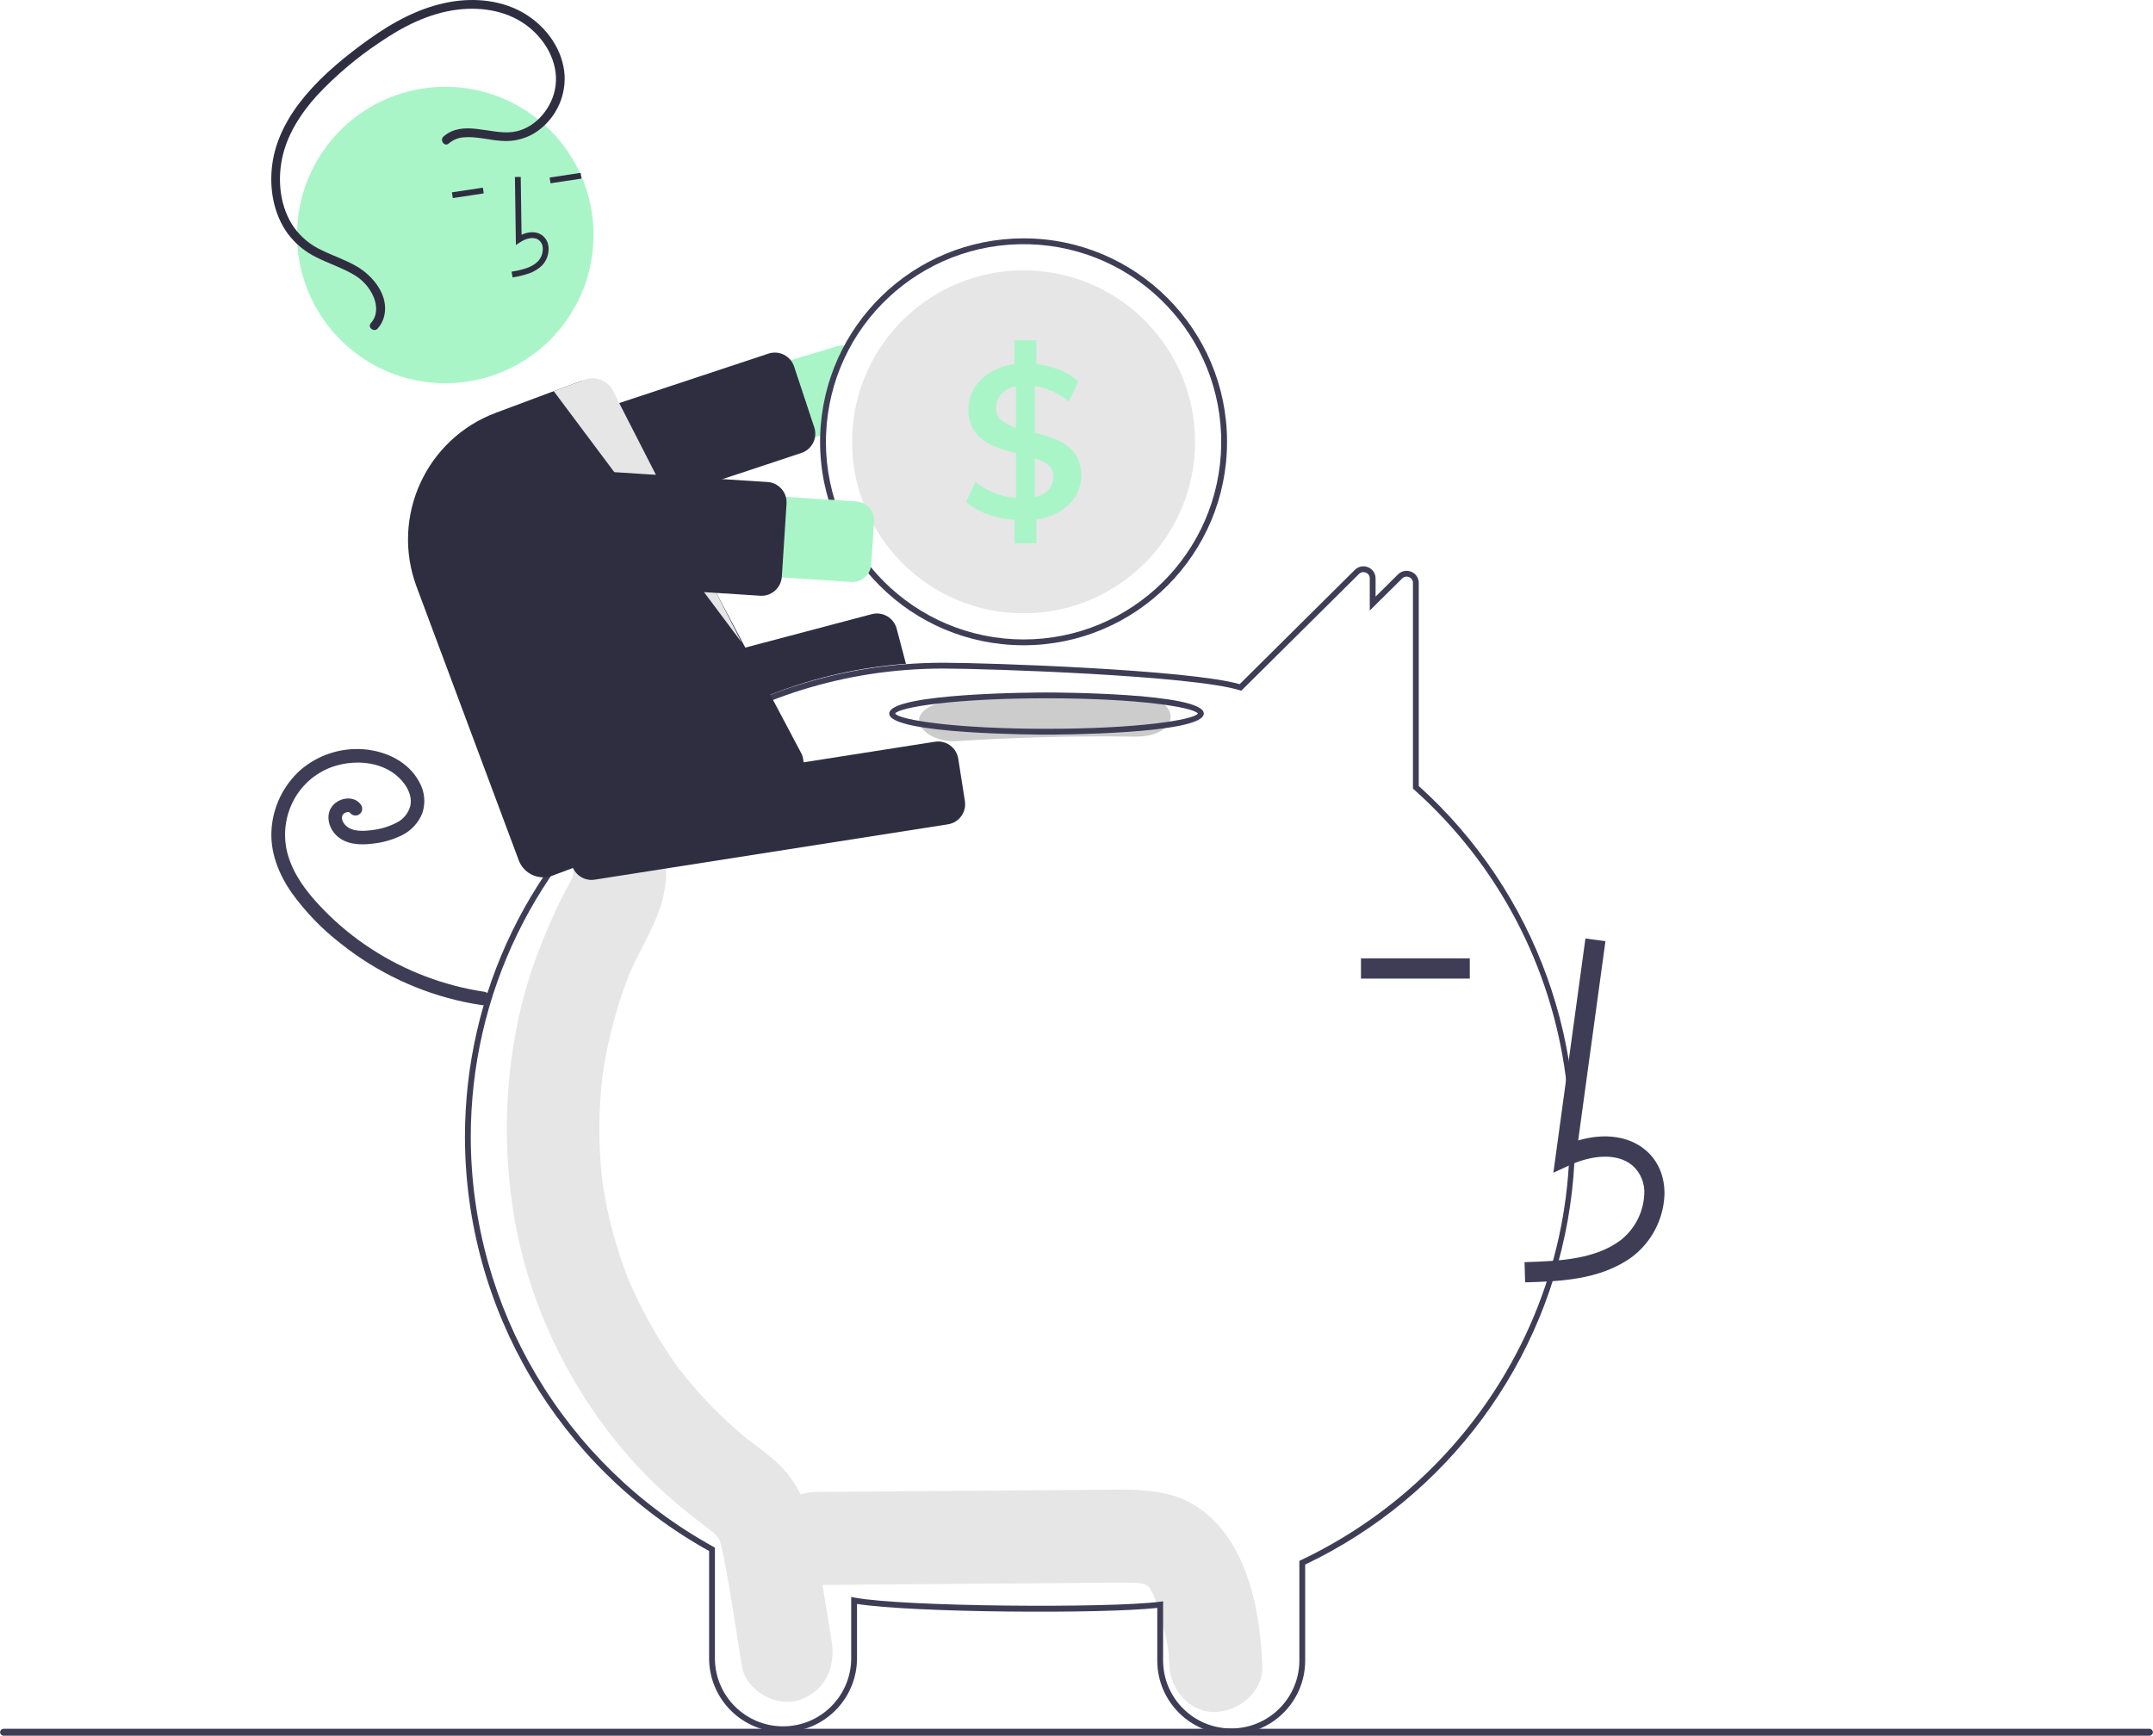
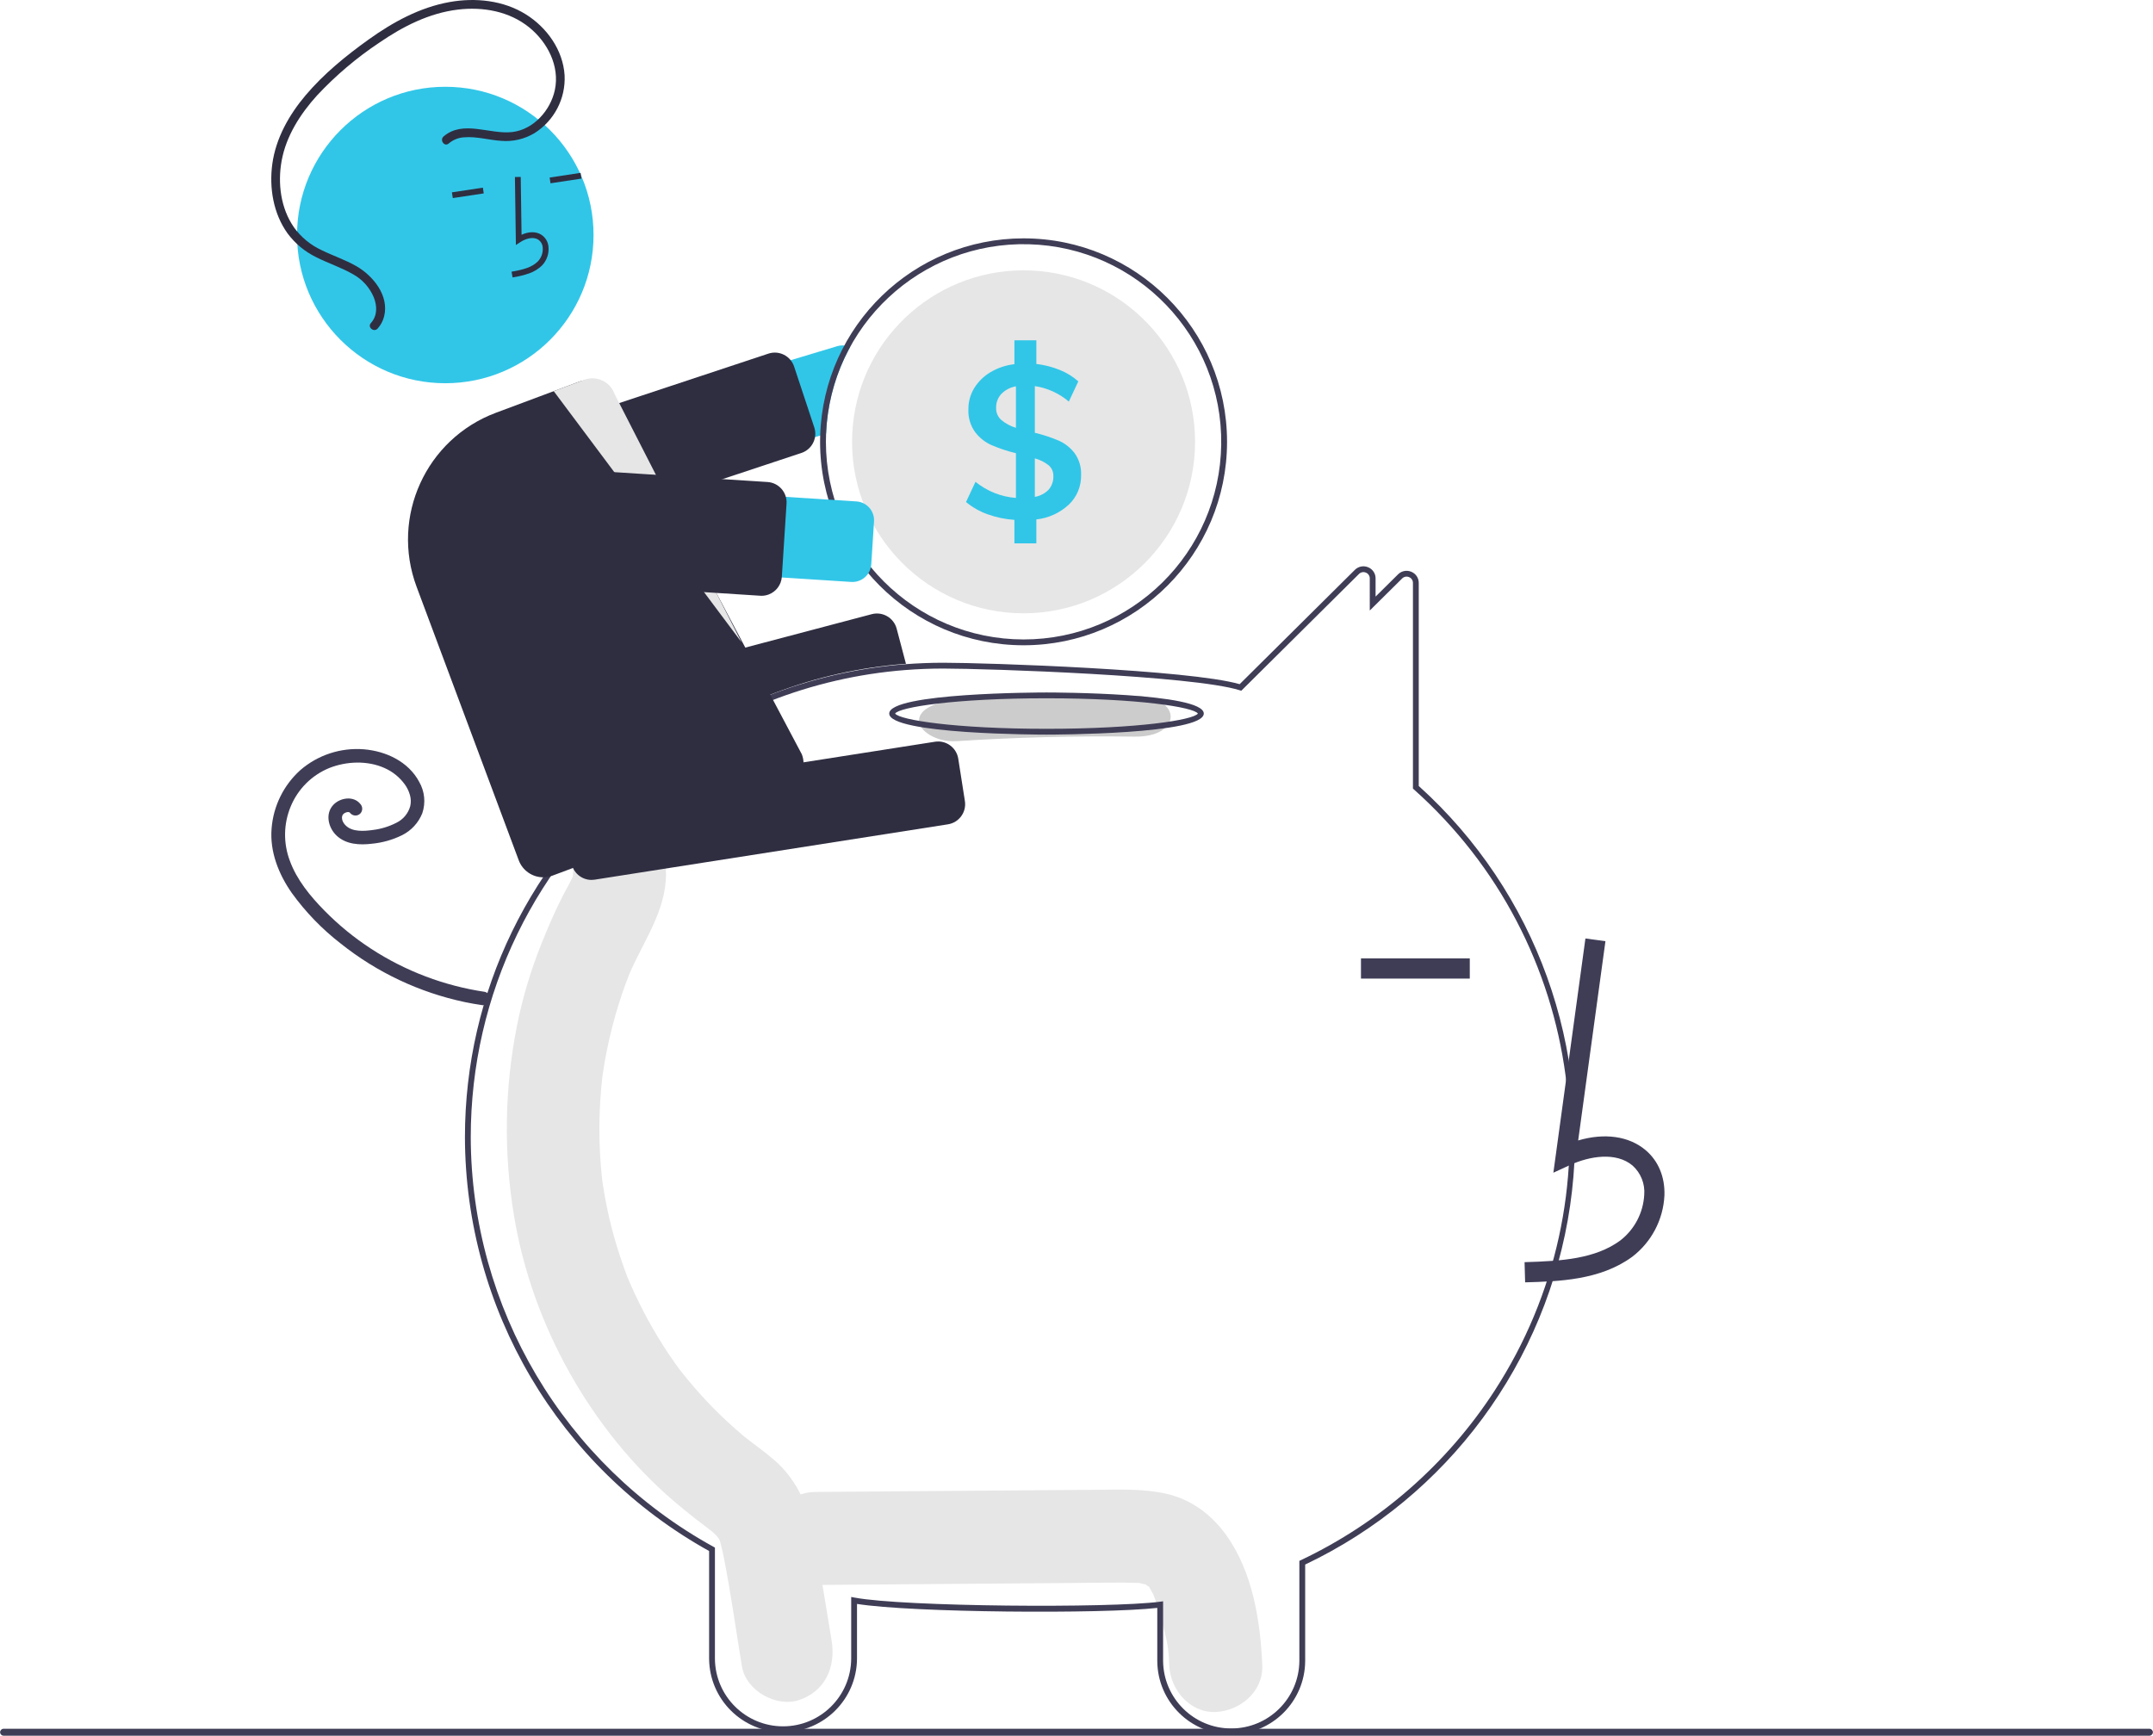
<svg xmlns="http://www.w3.org/2000/svg" id="b5c524f0-66c4-4225-a3aa-c25cef687e0c" data-name="Layer 1" width="740.675" height="597.175" viewBox="0 0 740.675 597.175">
  <path d="M651.612,679.719c-5.122-7.172-12.055-12.419-20.771-14.383-7.601-1.713-15.416-1.421-23.142-1.361l-97.692.753c-8.367.065-16.389,7.313-16,16,.386,8.614,7.032,16.069,16,16q42.926-.331,85.851-.662c6.747-.052,13.497-.174,20.244-.152,1.515.005,3.024.085,4.538.102.367.004.631.001.818-.007.047.014.086.027.147.044.79.217,1.6.366,2.394.572-.278.008.515.503.914.671.055.108.171.299.366.595.272.51,1.077,2.059,1.11,2.01a71.762,71.762,0,0,1,2.987,9.393c1.859,7.047,2.268,8.52,2.536,15.132.338,8.352,7.117,16.398,16,16,8.379-.375,16.363-7.042,16-16C663.3,709.333,660.651,692.377,651.612,679.719Z" transform="translate(-229.6623 -151.4124)" fill="#e6e6e6" />
  <path d="M515.749,715.825c-1.835-11.12-3.635-22.246-5.505-33.36-1.898-11.274-5.774-21.598-14.548-28.997-2.344-1.977-4.775-3.823-7.216-5.663-.858-.647-1.715-1.295-2.563-1.956-.051-.04-.083-.064-.127-.099-.093-.08-.205-.176-.355-.303-3.657-3.095-7.19-6.327-10.556-9.763q-4.483-4.577-8.575-9.545-1.022-1.241-2.019-2.504c-.114-.145-.729-.94-1.135-1.459-.377-.519-1.066-1.457-1.182-1.621q-1.164-1.646-2.286-3.322a156.126,156.126,0,0,1-13.187-24.115q-.547-1.251-1.068-2.517c-.093-.258-.214-.588-.374-1.029-.741-2.038-1.481-4.074-2.159-6.137q-2.16-6.571-3.714-13.336-.768-3.34-1.383-6.715-.317-1.735-.593-3.478c-.03-.193-.21-1.446-.316-2.154-.078-.712-.224-1.972-.243-2.166q-.176-1.756-.312-3.516-.307-3.96-.415-7.933-.185-7.061.253-14.122c.166-2.645.402-5.282.693-7.915.018-.162.031-.29.044-.406.018-.118.038-.251.062-.417.215-1.455.442-2.908.695-4.356a159.294,159.294,0,0,1,3.739-16.313q1.088-3.809,2.363-7.555.568-1.663,1.173-3.314c-.026.071,1.182-3.016,1.198-3.119,4.795-11.329,12.638-21.657,12.648-34.526.007-8.713-7.364-17.06-16-16.657a16.625,16.625,0,0,0-16,16.657c0,.196-.001.363-.001.525-.081.271-.148.498-.208.698-.935,2.032-2.081,3.963-3.107,5.944-2.811,5.423-5.209,11.025-7.488,16.708a159.825,159.825,0,0,0-8.529,28.628,182.098,182.098,0,0,0-.968,65.04c6.204,37.813,26.662,74.009,55.103,98.339,2.468,2.111,4.997,4.152,7.549,6.151,1.056.827,2.121,1.639,3.191,2.446.506.381,2.602,2.034,1.68,1.233,1.982,1.692,2.817,2.543,3.326,3.789.074.288.174.678.311,1.211.359,1.405.7,2.808.983,4.233,2.476,12.451,4.196,25.112,6.264,37.644,1.421,8.611,12.022,14.215,19.682,11.634C513.49,733.312,517.272,725.051,515.749,715.825Z" transform="translate(-229.6623 -151.4124)" fill="#e6e6e6" />
  <path d="M653.23,748.12a25.374,25.374,0,0,1-25.44-25.25V704.619c-19.109,2.139-84.543,1.644-103.3-1.37v18.892a25.441,25.441,0,0,1-50.88,0v-37.092a163.307,163.307,0,0,1-84-142.388c0-49.83,22.583-96.314,61.959-127.534a164.075,164.075,0,0,1,89.323-35.173c4.427-.347,8.881-.523,13.239-.523,15.352,0,84.619,2.372,101.998,7.372L695.756,347.48a4.16,4.16,0,0,1,4.55-.907,4.1,4.1,0,0,1,2.584,3.847v6.252l7.716-7.642a4.151,4.151,0,0,1,4.546-.908,4.102,4.102,0,0,1,2.587,3.848v69.865a162.759,162.759,0,0,1-39.07,267.866v33.169A25.374,25.374,0,0,1,653.23,748.12ZM629.79,702.351v20.52a23.441,23.441,0,0,0,46.88,0V688.438l.571-.271a162.456,162.456,0,0,0,66.531-58.182,160.325,160.325,0,0,0-27.699-206.96l-.332-.298V351.97a2.103,2.103,0,0,0-1.342-1.996,2.149,2.149,0,0,0-2.381.473l-11.127,11.021V350.42a2.103,2.103,0,0,0-1.342-1.996,2.154,2.154,0,0,0-2.385.477l-40.476,40.164-.575-.18c-16.156-5.057-86.513-7.454-101.982-7.454-4.306,0-8.707.174-13.082.517a162.075,162.075,0,0,0-88.237,34.746c-38.895,30.838-61.202,76.751-61.202,125.967A161.315,161.315,0,0,0,475.094,683.585l.516.286v38.27a23.441,23.441,0,0,0,46.88,0V700.854l1.185.223c16.856,3.171,87.832,3.671,104.985,1.421Z" transform="translate(-229.6623 -151.4124)" fill="#3f3d56" />
-   <path d="M517.66,270.53,406.92,303.81a13.882,13.882,0,0,0,7.99,26.59l96.91-29.13,2.03-.61a67.517,67.517,0,0,1,8.29-29.86,6.165,6.165,0,0,0-2-.52A6.367,6.367,0,0,0,517.66,270.53Z" transform="translate(-229.6623 -151.4124)" fill="#aaf5c8" />
+   <path d="M517.66,270.53,406.92,303.81a13.882,13.882,0,0,0,7.99,26.59l96.91-29.13,2.03-.61a67.517,67.517,0,0,1,8.29-29.86,6.165,6.165,0,0,0-2-.52A6.367,6.367,0,0,0,517.66,270.53Z" transform="translate(-229.6623 -151.4124)" fill="#31c6e8" />
  <path d="M412.995,337.495a7.013,7.013,0,0,1-6.638-4.801l-6.925-20.896a6.999,6.999,0,0,1,4.443-8.847l90.131-29.87a7,7,0,0,1,8.847,4.442l6.925,20.896a6.976,6.976,0,0,1-4.193,8.759q-.125.047-.252.088l-90.129,29.869A7.003,7.003,0,0,1,412.995,337.495Z" transform="translate(-229.6623 -151.4124)" fill="#2f2e41" />
  <path d="M581.79,233.42a70.031,70.031,0,0,0-69.97,67.85c-.02.71-.03,1.43-.03,2.15a70,70,0,1,0,70-70Zm0,138a68.071,68.071,0,0,1-68-68q0-1.395.06-2.76A67.998,67.998,0,1,1,581.79,371.42Z" transform="translate(-229.6623 -151.4124)" fill="#3f3d56" />
  <path d="M640.79,303.42a59,59,0,0,1-118,0c0-1.87.09-3.71.26-5.53A59,59,0,0,1,640.79,303.42Z" transform="translate(-229.6623 -151.4124)" fill="#e6e6e6" />
-   <path d="M599.36,307.34a14.048,14.048,0,0,0-5.47-4.33,53.139,53.139,0,0,0-8.22-2.7V284.25a23.396,23.396,0,0,1,11.69,5.33l3.26-6.95a21.561,21.561,0,0,0-6.36-3.93,31.259,31.259,0,0,0-8.07-2.07v-8.14h-7.55v8.22a20.672,20.672,0,0,0-8.25,2.77,16.399,16.399,0,0,0-5.59,5.48,13.771,13.771,0,0,0-1.99,7.29,12.463,12.463,0,0,0,2.29,7.8,14.51,14.51,0,0,0,5.7,4.52,52.692,52.692,0,0,0,8.36,2.77v15.39A24.988,24.988,0,0,1,565.25,317.18l-3.26,6.96a24.58,24.58,0,0,0,7.44,4.22,34.161,34.161,0,0,0,9.21,1.92v8.07h7.55v-8.22a19.538,19.538,0,0,0,11.21-5.14,13.59,13.59,0,0,0,4.18-10.1A12.055,12.055,0,0,0,599.36,307.34Zm-20.2-8.73a14.499,14.499,0,0,1-5.03-2.7,5.32,5.32,0,0,1-1.78-4.18,6.726,6.726,0,0,1,1.82-4.81,9.202,9.202,0,0,1,4.99-2.59Zm11.25,21.28a8.557,8.557,0,0,1-4.74,2.47V309.12a13.24,13.24,0,0,1,4.74,2.37,4.658,4.658,0,0,1,1.63,3.7A6.804,6.804,0,0,1,590.41,319.89Z" transform="translate(-229.6623 -151.4124)" fill="#aaf5c8" />
+   <path d="M599.36,307.34a14.048,14.048,0,0,0-5.47-4.33,53.139,53.139,0,0,0-8.22-2.7V284.25a23.396,23.396,0,0,1,11.69,5.33l3.26-6.95a21.561,21.561,0,0,0-6.36-3.93,31.259,31.259,0,0,0-8.07-2.07v-8.14h-7.55v8.22a20.672,20.672,0,0,0-8.25,2.77,16.399,16.399,0,0,0-5.59,5.48,13.771,13.771,0,0,0-1.99,7.29,12.463,12.463,0,0,0,2.29,7.8,14.51,14.51,0,0,0,5.7,4.52,52.692,52.692,0,0,0,8.36,2.77v15.39A24.988,24.988,0,0,1,565.25,317.18l-3.26,6.96a24.58,24.58,0,0,0,7.44,4.22,34.161,34.161,0,0,0,9.21,1.92v8.07h7.55v-8.22a19.538,19.538,0,0,0,11.21-5.14,13.59,13.59,0,0,0,4.18-10.1A12.055,12.055,0,0,0,599.36,307.34Zm-20.2-8.73a14.499,14.499,0,0,1-5.03-2.7,5.32,5.32,0,0,1-1.78-4.18,6.726,6.726,0,0,1,1.82-4.81,9.202,9.202,0,0,1,4.99-2.59Zm11.25,21.28a8.557,8.557,0,0,1-4.74,2.47V309.12a13.24,13.24,0,0,1,4.74,2.37,4.658,4.658,0,0,1,1.63,3.7A6.804,6.804,0,0,1,590.41,319.89Z" transform="translate(-229.6623 -151.4124)" fill="#31c6e8" />
  <path d="M416.209,422.184a7.023,7.023,0,0,1-6.775-5.216l-3.77-14.27a7.004,7.004,0,0,1,4.975-8.551l118.941-31.43a7.015,7.015,0,0,1,8.551,4.985l3.194,12.09-.598.046a160.163,160.163,0,0,0-84.108,31.871l-.173.084-38.46,10.16A6.963,6.963,0,0,1,416.209,422.184Z" transform="translate(-229.6623 -151.4124)" fill="#2f2e41" />
  <path d="M396.51,492.671a98.108,98.108,0,0,1-39.122-14.792A95.527,95.527,0,0,1,341.214,464.65c-4.828-4.924-9.447-10.521-11.838-17.079a25.299,25.299,0,0,1,.331-18.769,24.334,24.334,0,0,1,13.169-13.126c5.99-2.389,13.226-2.644,19.055-.028a17.089,17.089,0,0,1,6.964,5.606,11.435,11.435,0,0,1,1.81,3.758,7.674,7.674,0,0,1,.09,3.759,9.016,9.016,0,0,1-4.774,5.723,24.068,24.068,0,0,1-8.152,2.486c-2.86.39-6.969.745-9.268-1.551a4.669,4.669,0,0,1-1.093-1.611,3.114,3.114,0,0,1-.172-1.458c-.034.217.139-.472.129-.445-.036.102-.194.35.03-.031a3.397,3.397,0,0,1,.233-.363c-.076.098-.243.262.055-.019a1.962,1.962,0,0,1,.914-.564c.138-.04.279-.072.418-.11.353-.096-.352.005.009-.006.139-.004.28-.001.419-.007.354-.016-.349-.097-.01-.011.132.033.262.065.392.106.282.089-.2-.207-.009.014.224.259-.235-.252.019-.001a4.624,4.624,0,0,1,.358.394,2.359,2.359,0,0,0,3.315,0,2.399,2.399,0,0,0,0-3.315c-2.311-2.865-6.877-2.157-9.215.264-2.982,3.088-1.801,7.983,1.1,10.678,3.284,3.051,7.934,3.263,12.158,2.751a29.817,29.817,0,0,0,10.269-2.902,14.398,14.398,0,0,0,7.024-7.588,13.174,13.174,0,0,0-1.056-10.769c-3.729-7.011-11.452-10.606-19.084-11.228a29.812,29.812,0,0,0-21.819,7.163,30.154,30.154,0,0,0-9.888,20.075c-.666,7.996,2.436,15.761,6.959,22.214a84.627,84.627,0,0,0,16.779,17.353,102.473,102.473,0,0,0,42.812,20.191q2.792.577,5.615.988a2.421,2.421,0,0,0,2.883-1.637,2.361,2.361,0,0,0-1.637-2.883Z" transform="translate(-229.6623 -151.4124)" fill="#3f3d56" />
  <path d="M619.895,390.794q-30.663-.433-61.133,1.556c-6.943.453-12.951,2.907-12.951,7.032,0,3.449,5.96,7.489,12.951,7.032q30.454-1.989,61.133-1.556C636.569,405.094,636.559,391.029,619.895,390.794Z" transform="translate(-229.6623 -151.4124)" fill="#ccc" />
  <path d="M589.682,404.162c-2.209,0-54.106-.083-54.106-7.251,0-7.168,51.896-7.25,54.106-7.25s54.106.083,54.106,7.25C643.787,404.079,591.891,404.162,589.682,404.162Zm-52.076-7.251c1.42,2.173,20.496,5.251,52.076,5.251s50.656-3.078,52.076-5.251c-1.42-2.173-20.496-5.25-52.076-5.25S539.025,394.738,537.605,396.911Z" transform="translate(-229.6623 -151.4124)" fill="#3f3d56" />
  <path d="M754.336,592.612c11.488-.319,25.786-.718,36.801-8.764a28.262,28.262,0,0,0,11.121-21.103c.225-6.355-2.071-11.901-6.465-15.614-5.753-4.861-14.154-6.002-23.207-3.341l9.38-68.548-6.886-.943L764.052,554.885l5.75-2.639c6.666-3.058,15.817-4.614,21.504.192a12.215,12.215,0,0,1,4.006,10.062,21.361,21.361,0,0,1-8.275,15.735c-8.572,6.261-19.969,7.069-32.895,7.43Z" transform="translate(-229.6623 -151.4124)" fill="#3f3d56" />
  <rect x="468.203" y="329.741" width="37.432" height="6.95" fill="#3f3d56" />
  <path d="M433.148,454.15a7.012,7.012,0,0,1-6.904-5.917L423.959,433.651a7.008,7.008,0,0,1,5.832-8L551.322,406.609a7.007,7.007,0,0,1,7.999,5.832l2.285,14.582a7.007,7.007,0,0,1-5.832,8l-121.531,19.042A7.096,7.096,0,0,1,433.148,454.15Z" transform="translate(-229.6623 -151.4124)" fill="#2f2e41" />
-   <circle cx="153.189" cy="80.855" r="51" fill="#aaf5c8" />
+   <circle cx="153.189" cy="80.855" r="51" fill="#31c6e8" />
  <path d="M411.727,245.463a12.095,12.095,0,0,0,4.367-2.676,8.133,8.133,0,0,0,2.255-6.483,5.472,5.472,0,0,0-2.512-4.164c-1.846-1.135-4.285-1.092-6.747.049l-.284-19.908-2.0.028.334,23.404,1.522-.998c1.765-1.156,4.302-1.994,6.127-.872a3.514,3.514,0,0,1,1.573,2.69,6.146,6.146,0,0,1-1.676,4.834c-2.168,2.151-5.377,2.872-9.039,3.531l.354,1.968A32.963,32.963,0,0,0,411.727,245.463Z" transform="translate(-229.6623 -151.4124)" fill="#2f2e41" />
  <rect x="418.838" y="211.679" width="10.772" height="2" transform="translate(-256.7253 -85.49311) rotate(-8.61162)" fill="#2f2e41" />
  <rect x="385.221" y="216.769" width="10.772" height="2" transform="translate(-257.8664 -90.46937) rotate(-8.61162)" fill="#2f2e41" />
  <path d="M416.555,453.258a9.03,9.03,0,0,1-8.434-5.855L372.957,353.235a46.532,46.532,0,0,1,27.284-59.802L428.833,282.756a8.958,8.958,0,0,1,6.878.239,8.832,8.832,0,0,1,4.675,4.986L505.523,410.964a9.002,9.002,0,0,1-5.257,11.638L419.7,452.687A8.976,8.976,0,0,1,416.555,453.258Z" transform="translate(-229.6623 -151.4124)" fill="#2f2e41" />
  <path d="M420.158,285.995l64.629,86.426L441.056,286.902a8.079,8.079,0,0,0-10.349-4.846Z" transform="translate(-229.6623 -151.4124)" fill="#e6e6e6" />
-   <path d="M522.49,351.63l-115.395-7.433a13.879,13.879,0,1,1,1.784-27.701l115.395,7.433a6.499,6.499,0,0,1,6.069,6.904l-.949,14.729a6.501,6.501,0,0,1-6.905,6.069Z" transform="translate(-229.6623 -151.4124)" fill="#aaf5c8" />
+   <path d="M522.49,351.63l-115.395-7.433a13.879,13.879,0,1,1,1.784-27.701l115.395,7.433a6.499,6.499,0,0,1,6.069,6.904l-.949,14.729a6.501,6.501,0,0,1-6.905,6.069Z" transform="translate(-229.6623 -151.4124)" fill="#31c6e8" />
  <path d="M491.655,356.395q-.229,0-.458-.015h-0l-94.756-6.104a6.999,6.999,0,0,1-6.536-7.435l1.62-25.158a7,7,0,0,1,7.436-6.535l94.756,6.103a7.008,7.008,0,0,1,6.535,7.435l-1.62,25.159a7.019,7.019,0,0,1-4.546,6.111A6.926,6.926,0,0,1,491.655,356.395Z" transform="translate(-229.6623 -151.4124)" fill="#2f2e41" />
  <path d="M382.267,198.353c6.709-5.77,15.923-.608,23.617-1.512,7.361-.865,13.174-7.468,14.659-14.482,1.732-8.184-2.516-16.383-8.777-21.486-6.857-5.589-15.952-7.193-24.57-6.159-9.878,1.185-18.911,5.789-27.017,11.359a121.85,121.85,0,0,0-21.442,18.169c-5.751,6.352-10.624,13.923-12.18,22.47-1.414,7.768-.334,16.375,4.258,22.955a24.205,24.205,0,0,0,9.474,7.805c3.937,1.933,8.138,3.316,11.952,5.502,5.768,3.305,11.374,10.159,9.567,17.291a9.793,9.793,0,0,1-2.226,4.19c-1.291,1.433-3.619-.461-2.325-1.897,2.273-2.523,2.183-5.888.972-8.9a16.272,16.272,0,0,0-7.233-7.954c-3.993-2.283-8.401-3.692-12.494-5.772a27.023,27.023,0,0,1-9.911-8.214c-4.898-6.807-6.363-15.666-5.253-23.861,1.202-8.868,5.759-16.927,11.471-23.68,6.216-7.349,13.852-13.571,21.652-19.159,8.37-5.997,17.617-11.067,27.85-12.9,8.87-1.59,18.485-.611,26.241,4.223,7.24,4.512,12.792,12.274,13.344,20.947a22.235,22.235,0,0,1-10.376,19.942,19.101,19.101,0,0,1-11.41,2.643c-4.262-.273-8.527-1.578-12.816-1.215a8.941,8.941,0,0,0-5.268,2.128c-1.466,1.261-3.213-1.181-1.759-2.431Z" transform="translate(-229.6623 -151.4124)" fill="#2f2e41" />
  <path d="M969.147,748.588H230.853a1.191,1.191,0,0,1,0-2.381H969.147a1.191,1.191,0,0,1,0,2.381Z" transform="translate(-229.6623 -151.4124)" fill="#3f3d56" />
</svg>
